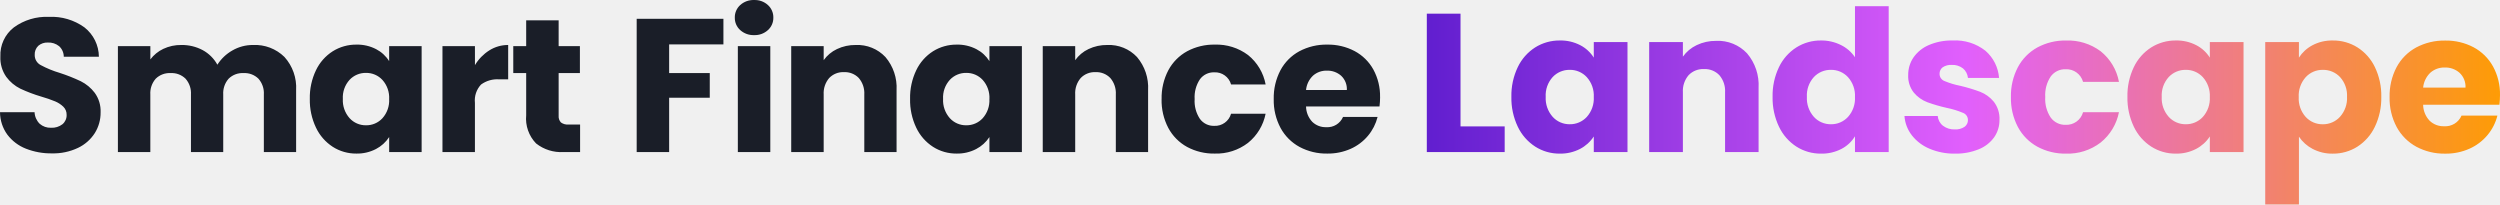
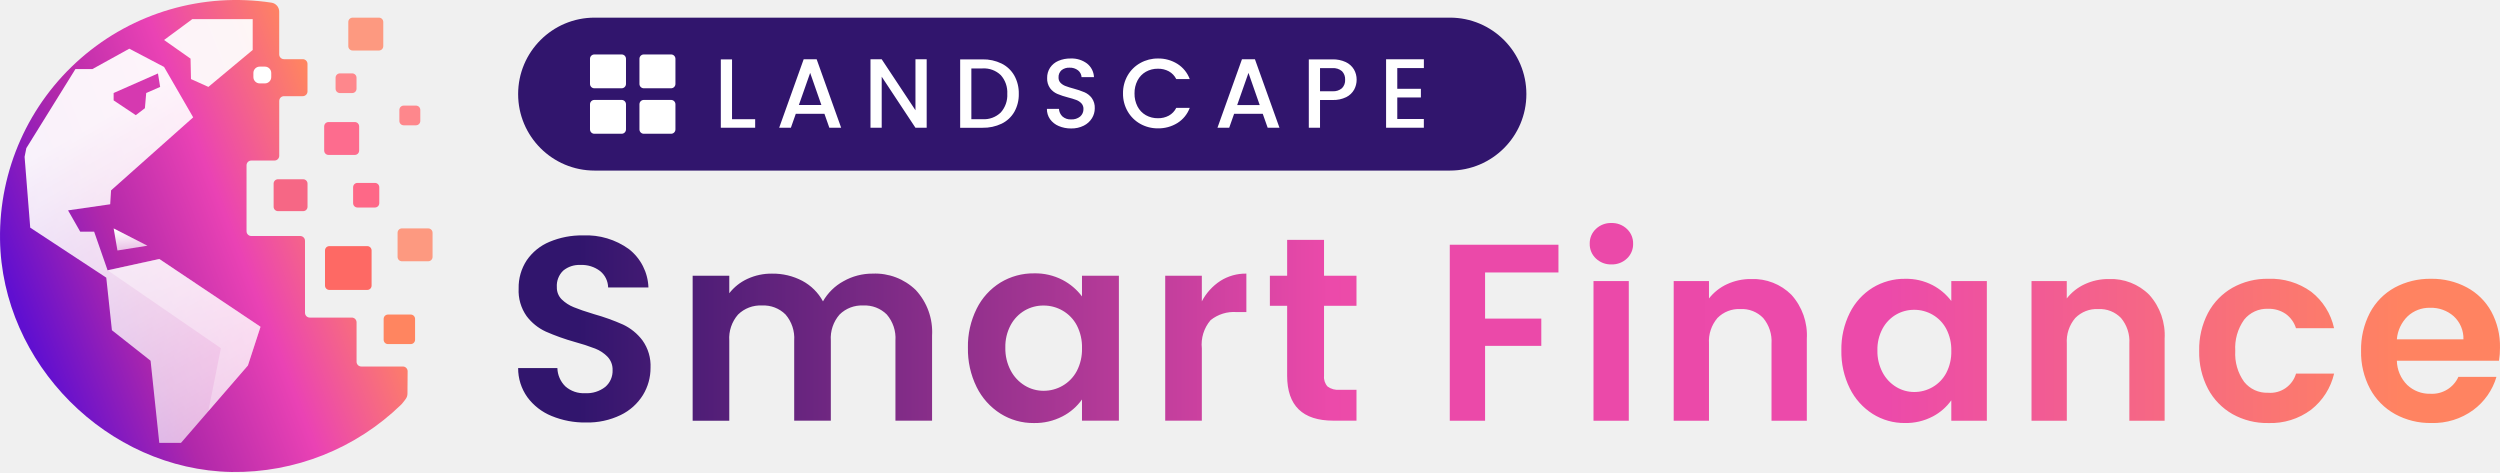
- <svg xmlns="http://www.w3.org/2000/svg" id="logo" width="342.41" height="28.008" viewBox="0 0 342.41 28.008">
+ <svg xmlns="http://www.w3.org/2000/svg" xmlns:xlink="http://www.w3.org/1999/xlink" id="logo" width="287.615" height="54.305" viewBox="0 0 287.615 54.305">
  <defs>
-     <linearGradient id="linear-gradient" y1="0.5" x2="1" y2="0.5" gradientUnits="objectBoundingBox">
-       <stop offset="0" stop-color="#611ecf" />
-       <stop offset="0.502" stop-color="#e15ffd" />
-       <stop offset="1" stop-color="#fe9c05" />
+     <linearGradient id="linear-gradient" x1="0.073" y1="0.5" x2="2.238" y2="0.5" gradientUnits="objectBoundingBox">
+       <stop offset="0" stop-color="#31156d" />
+       <stop offset="0.414" stop-color="#ec4aaa" />
+       <stop offset="1" stop-color="#ff8361" />
+     </linearGradient>
+     <linearGradient id="linear-gradient-2" x1="-0.003" y1="0.762" x2="0.857" y2="0.375" gradientUnits="objectBoundingBox">
+       <stop offset="0.09" stop-color="#600fd0" />
+       <stop offset="0.38" stop-color="#b128aa" />
+       <stop offset="0.67" stop-color="#ea42b4" />
+       <stop offset="1" stop-color="#ff8560" />
+     </linearGradient>
+     <linearGradient id="linear-gradient-3" x1="-28.791" y1="0.379" x2="21.9" y2="0.379" gradientUnits="objectBoundingBox">
+       <stop offset="0" stop-color="#600fd0" />
+       <stop offset="0.49" stop-color="#cd2b8d" />
+       <stop offset="1" stop-color="#ff8560" />
+     </linearGradient>
+     <linearGradient id="linear-gradient-4" x1="0.362" y1="0.134" x2="0.867" y2="1.631" gradientUnits="objectBoundingBox">
+       <stop offset="0.02" stop-color="#fff" />
+       <stop offset="1" stop-color="#fff" stop-opacity="0.502" />
+     </linearGradient>
+     <linearGradient id="linear-gradient-5" x1="0.438" y1="-0.003" x2="0.648" y2="1.59" xlink:href="#linear-gradient-4" />
+     <linearGradient id="linear-gradient-6" x1="0.468" y1="0.103" x2="0.78" y2="1.656" xlink:href="#linear-gradient-4" />
+     <linearGradient id="linear-gradient-7" x1="0.073" y1="0.5" x2="0.904" y2="0.5" gradientUnits="objectBoundingBox">
+       <stop offset="0" stop-color="#eb49a9" />
+       <stop offset="0.414" stop-color="#ec4aaa" />
+       <stop offset="1" stop-color="#ff8361" />
    </linearGradient>
  </defs>
-   <path id="Path_33980" data-name="Path 33980" d="M-182.624.182a9.389,9.389,0,0,1-3.588-.65,5.849,5.849,0,0,1-2.535-1.924,5.256,5.256,0,0,1-1-3.068h4.732a2.378,2.378,0,0,0,.7,1.586,2.224,2.224,0,0,0,1.56.546,2.348,2.348,0,0,0,1.56-.481,1.6,1.6,0,0,0,.572-1.287,1.493,1.493,0,0,0-.455-1.118,3.67,3.67,0,0,0-1.118-.728,17.984,17.984,0,0,0-1.885-.65,20.525,20.525,0,0,1-2.886-1.092A5.332,5.332,0,0,1-188.89-10.3a4.492,4.492,0,0,1-.806-2.782,4.784,4.784,0,0,1,1.846-3.991,7.585,7.585,0,0,1,4.81-1.443,7.673,7.673,0,0,1,4.862,1.443,5.166,5.166,0,0,1,1.976,4.017h-4.81a1.96,1.96,0,0,0-.637-1.443A2.279,2.279,0,0,0-183.2-15a1.876,1.876,0,0,0-1.3.442,1.621,1.621,0,0,0-.494,1.274,1.531,1.531,0,0,0,.832,1.378,13.638,13.638,0,0,0,2.6,1.066A24.045,24.045,0,0,1-178.685-9.7a5.469,5.469,0,0,1,1.911,1.586,4.246,4.246,0,0,1,.806,2.678,5.255,5.255,0,0,1-.793,2.834,5.554,5.554,0,0,1-2.3,2.028A7.877,7.877,0,0,1-182.624.182Zm27.534-14.846a5.738,5.738,0,0,1,4.3,1.638,6.237,6.237,0,0,1,1.6,4.55V0h-4.42V-7.878a3,3,0,0,0-.741-2.171,2.705,2.705,0,0,0-2.041-.767,2.705,2.705,0,0,0-2.041.767,3,3,0,0,0-.741,2.171V0h-4.42V-7.878a3,3,0,0,0-.741-2.171,2.705,2.705,0,0,0-2.041-.767,2.705,2.705,0,0,0-2.041.767,3,3,0,0,0-.741,2.171V0H-173.6V-14.508h4.446v1.82a4.759,4.759,0,0,1,1.768-1.443,5.558,5.558,0,0,1,2.47-.533,6.008,6.008,0,0,1,2.925.7,5.033,5.033,0,0,1,2.015,2,5.844,5.844,0,0,1,2.054-1.95A5.55,5.55,0,0,1-155.09-14.664Zm7.774,7.384a8.671,8.671,0,0,1,.845-3.926,6.3,6.3,0,0,1,2.3-2.6,6.007,6.007,0,0,1,3.25-.91,5.583,5.583,0,0,1,2.691.624,4.6,4.6,0,0,1,1.781,1.638v-2.054H-132V0h-4.446V-2.054a4.8,4.8,0,0,1-1.807,1.638,5.583,5.583,0,0,1-2.691.624,5.9,5.9,0,0,1-3.224-.923,6.378,6.378,0,0,1-2.3-2.626A8.753,8.753,0,0,1-147.316-7.28Zm10.868.026a3.635,3.635,0,0,0-.923-2.626,3,3,0,0,0-2.249-.962,3.019,3.019,0,0,0-2.249.949,3.589,3.589,0,0,0-.923,2.613,3.682,3.682,0,0,0,.923,2.639,2.98,2.98,0,0,0,2.249.975,3,3,0,0,0,2.249-.962A3.635,3.635,0,0,0-136.448-7.254Zm11.752-4.654a6.07,6.07,0,0,1,1.963-2.015,4.78,4.78,0,0,1,2.587-.741v4.706h-1.222a3.746,3.746,0,0,0-2.5.715,3.176,3.176,0,0,0-.832,2.509V0h-4.446V-14.508h4.446Zm14.4,8.138V0h-2.262a5.537,5.537,0,0,1-3.77-1.183,4.889,4.889,0,0,1-1.352-3.861v-5.772h-1.768v-3.692h1.768v-3.536h4.446v3.536h2.912v3.692h-2.912v5.824a1.218,1.218,0,0,0,.312.936,1.523,1.523,0,0,0,1.04.286Zm19.63-14.482v3.51H-98.1v3.926h5.564v3.38H-98.1V0h-4.446V-18.252Zm4.212,2.236a2.7,2.7,0,0,1-1.911-.689,2.233,2.233,0,0,1-.741-1.7,2.262,2.262,0,0,1,.741-1.729,2.7,2.7,0,0,1,1.911-.689,2.659,2.659,0,0,1,1.885.689,2.262,2.262,0,0,1,.741,1.729,2.233,2.233,0,0,1-.741,1.7A2.659,2.659,0,0,1-86.45-16.016Zm2.21,1.508V0h-4.446V-14.508Zm11.7-.156a5.265,5.265,0,0,1,4.069,1.651A6.44,6.44,0,0,1-66.95-8.476V0h-4.42V-7.878a3.184,3.184,0,0,0-.754-2.262,2.644,2.644,0,0,0-2.028-.806,2.644,2.644,0,0,0-2.028.806,3.184,3.184,0,0,0-.754,2.262V0H-81.38V-14.508h4.446v1.924a4.691,4.691,0,0,1,1.82-1.521A5.786,5.786,0,0,1-72.54-14.664ZM-65.1-7.28a8.671,8.671,0,0,1,.845-3.926,6.3,6.3,0,0,1,2.3-2.6,6.007,6.007,0,0,1,3.25-.91,5.583,5.583,0,0,1,2.691.624,4.6,4.6,0,0,1,1.781,1.638v-2.054h4.446V0h-4.446V-2.054A4.8,4.8,0,0,1-56.043-.416a5.583,5.583,0,0,1-2.691.624,5.9,5.9,0,0,1-3.224-.923,6.378,6.378,0,0,1-2.3-2.626A8.753,8.753,0,0,1-65.1-7.28Zm10.868.026a3.635,3.635,0,0,0-.923-2.626,3,3,0,0,0-2.249-.962,3.019,3.019,0,0,0-2.249.949A3.589,3.589,0,0,0-60.58-7.28a3.682,3.682,0,0,0,.923,2.639,2.98,2.98,0,0,0,2.249.975,3,3,0,0,0,2.249-.962A3.635,3.635,0,0,0-54.236-7.254Zm16.146-7.41a5.265,5.265,0,0,1,4.069,1.651A6.44,6.44,0,0,1-32.5-8.476V0h-4.42V-7.878a3.184,3.184,0,0,0-.754-2.262,2.644,2.644,0,0,0-2.028-.806,2.644,2.644,0,0,0-2.028.806,3.184,3.184,0,0,0-.754,2.262V0H-46.93V-14.508h4.446v1.924a4.691,4.691,0,0,1,1.82-1.521A5.786,5.786,0,0,1-38.09-14.664Zm7.436,7.41a8.118,8.118,0,0,1,.923-3.952,6.411,6.411,0,0,1,2.574-2.6,7.707,7.707,0,0,1,3.783-.91,7.193,7.193,0,0,1,4.563,1.43,6.747,6.747,0,0,1,2.405,4.03h-4.732a2.277,2.277,0,0,0-2.314-1.664,2.332,2.332,0,0,0-1.95.949,4.39,4.39,0,0,0-.728,2.717A4.39,4.39,0,0,0-25.4-4.537a2.332,2.332,0,0,0,1.95.949,2.277,2.277,0,0,0,2.314-1.664h4.732a6.811,6.811,0,0,1-2.418,4A7.119,7.119,0,0,1-23.374.208,7.707,7.707,0,0,1-27.157-.7a6.411,6.411,0,0,1-2.574-2.6A8.118,8.118,0,0,1-30.654-7.254Zm29.926-.26A11.143,11.143,0,0,1-.806-6.24H-10.868a3.14,3.14,0,0,0,.858,2.106,2.623,2.623,0,0,0,1.9.728A2.336,2.336,0,0,0-5.8-4.81h4.732A6.493,6.493,0,0,1-2.379-2.236,6.574,6.574,0,0,1-4.758-.442a7.641,7.641,0,0,1-3.2.65,7.782,7.782,0,0,1-3.8-.91,6.473,6.473,0,0,1-2.6-2.6,8.027,8.027,0,0,1-.936-3.952,8.118,8.118,0,0,1,.923-3.952,6.389,6.389,0,0,1,2.587-2.6,7.837,7.837,0,0,1,3.822-.91,7.758,7.758,0,0,1,3.744.884A6.347,6.347,0,0,1-1.651-11.31,7.6,7.6,0,0,1-.728-7.514ZM-5.278-8.5a2.489,2.489,0,0,0-.78-1.95,2.806,2.806,0,0,0-1.95-.7,2.754,2.754,0,0,0-1.911.689A3.129,3.129,0,0,0-10.868-8.5Z" transform="translate(189.748 20.826)" fill="#1a1e28" />
-   <path id="Path_33977" data-name="Path 33977" d="M6.291-3.51h6.048V0H1.674V-18.954H6.291Zm6.966-4.05a9,9,0,0,1,.878-4.077,6.545,6.545,0,0,1,2.389-2.7,6.238,6.238,0,0,1,3.375-.945,5.8,5.8,0,0,1,2.795.648,4.773,4.773,0,0,1,1.849,1.7v-2.133H29.16V0H24.543V-2.133a4.986,4.986,0,0,1-1.876,1.7,5.8,5.8,0,0,1-2.794.648,6.126,6.126,0,0,1-3.348-.959A6.623,6.623,0,0,1,14.135-3.47,9.09,9.09,0,0,1,13.257-7.56Zm11.286.027a3.775,3.775,0,0,0-.958-2.727,3.114,3.114,0,0,0-2.335-1,3.135,3.135,0,0,0-2.336.986,3.727,3.727,0,0,0-.958,2.713,3.823,3.823,0,0,0,.958,2.74,3.1,3.1,0,0,0,2.336,1.012,3.114,3.114,0,0,0,2.335-1A3.775,3.775,0,0,0,24.543-7.533Zm16.767-7.7a5.467,5.467,0,0,1,4.226,1.715A6.687,6.687,0,0,1,47.115-8.8V0h-4.59V-8.181a3.306,3.306,0,0,0-.783-2.349,2.745,2.745,0,0,0-2.106-.837,2.745,2.745,0,0,0-2.106.837,3.306,3.306,0,0,0-.783,2.349V0H32.13V-15.066h4.617v2a4.871,4.871,0,0,1,1.89-1.58A6.009,6.009,0,0,1,41.31-15.228ZM49.032-7.56a9,9,0,0,1,.877-4.077,6.545,6.545,0,0,1,2.389-2.7,6.238,6.238,0,0,1,3.375-.945,5.928,5.928,0,0,1,2.714.621,4.945,4.945,0,0,1,1.931,1.674V-19.98h4.617V0H60.318V-2.16A4.7,4.7,0,0,1,58.469-.432a5.8,5.8,0,0,1-2.795.648A6.173,6.173,0,0,1,52.3-.743,6.623,6.623,0,0,1,49.91-3.47,9.09,9.09,0,0,1,49.032-7.56Zm11.286.027a3.775,3.775,0,0,0-.958-2.727,3.114,3.114,0,0,0-2.335-1,3.135,3.135,0,0,0-2.336.986A3.727,3.727,0,0,0,53.73-7.56a3.823,3.823,0,0,0,.958,2.74,3.1,3.1,0,0,0,2.336,1.012,3.114,3.114,0,0,0,2.335-1A3.775,3.775,0,0,0,60.318-7.533ZM74.007.216a8.588,8.588,0,0,1-3.483-.675,6,6,0,0,1-2.43-1.85,4.865,4.865,0,0,1-1-2.632h4.563A1.856,1.856,0,0,0,72.374-3.6a2.518,2.518,0,0,0,1.606.5,2.207,2.207,0,0,0,1.337-.351,1.117,1.117,0,0,0,.472-.945,1.038,1.038,0,0,0-.675-.972A11.491,11.491,0,0,0,72.9-6.048a21.489,21.489,0,0,1-2.687-.783,4.463,4.463,0,0,1-1.836-1.31,3.6,3.6,0,0,1-.77-2.417,4.193,4.193,0,0,1,.715-2.389,4.917,4.917,0,0,1,2.092-1.7,7.821,7.821,0,0,1,3.294-.634,6.63,6.63,0,0,1,4.468,1.4,5.463,5.463,0,0,1,1.876,3.726H75.789a1.933,1.933,0,0,0-.688-1.31,2.341,2.341,0,0,0-1.525-.472,2.042,2.042,0,0,0-1.242.324,1.08,1.08,0,0,0-.432.918,1.038,1.038,0,0,0,.688.972,11.027,11.027,0,0,0,2.146.648,22.761,22.761,0,0,1,2.727.823A4.561,4.561,0,0,1,79.326-6.9a3.756,3.756,0,0,1,.783,2.5,4.076,4.076,0,0,1-.729,2.376A4.776,4.776,0,0,1,77.261-.378,8.233,8.233,0,0,1,74.007.216Zm7.668-7.749a8.43,8.43,0,0,1,.959-4.1,6.657,6.657,0,0,1,2.673-2.7,8,8,0,0,1,3.929-.945A7.469,7.469,0,0,1,93.973-13.8a7.006,7.006,0,0,1,2.5,4.185H91.557a2.365,2.365,0,0,0-2.4-1.728,2.422,2.422,0,0,0-2.025.985,4.559,4.559,0,0,0-.756,2.821,4.559,4.559,0,0,0,.756,2.822,2.422,2.422,0,0,0,2.025.986,2.365,2.365,0,0,0,2.4-1.728h4.914A7.073,7.073,0,0,1,93.96-1.3,7.393,7.393,0,0,1,89.235.216a8,8,0,0,1-3.929-.945,6.657,6.657,0,0,1-2.673-2.7A8.43,8.43,0,0,1,81.675-7.533ZM97.632-7.56a9,9,0,0,1,.878-4.077,6.545,6.545,0,0,1,2.39-2.7,6.238,6.238,0,0,1,3.375-.945,5.8,5.8,0,0,1,2.794.648,4.773,4.773,0,0,1,1.85,1.7v-2.133h4.617V0h-4.617V-2.133a4.986,4.986,0,0,1-1.876,1.7,5.8,5.8,0,0,1-2.795.648A6.126,6.126,0,0,1,100.9-.743a6.623,6.623,0,0,1-2.39-2.727A9.09,9.09,0,0,1,97.632-7.56Zm11.286.027a3.775,3.775,0,0,0-.958-2.727,3.114,3.114,0,0,0-2.336-1,3.135,3.135,0,0,0-2.336.986,3.727,3.727,0,0,0-.958,2.713,3.823,3.823,0,0,0,.958,2.74,3.1,3.1,0,0,0,2.336,1.012,3.114,3.114,0,0,0,2.336-1A3.775,3.775,0,0,0,108.918-7.533Zm12.2-5.4a5.012,5.012,0,0,1,1.863-1.7,5.719,5.719,0,0,1,2.781-.648,6.238,6.238,0,0,1,3.375.945,6.545,6.545,0,0,1,2.389,2.7,9,9,0,0,1,.878,4.077,9.09,9.09,0,0,1-.878,4.09,6.623,6.623,0,0,1-2.389,2.727,6.173,6.173,0,0,1-3.375.959A5.739,5.739,0,0,1,123-.432a5.074,5.074,0,0,1-1.877-1.674V7.182h-4.617V-15.066h4.617ZM127.71-7.56a3.727,3.727,0,0,0-.958-2.713,3.166,3.166,0,0,0-2.363-.986,3.114,3.114,0,0,0-2.335,1,3.775,3.775,0,0,0-.959,2.727,3.775,3.775,0,0,0,.959,2.727,3.114,3.114,0,0,0,2.335,1,3.137,3.137,0,0,0,2.349-1.012A3.792,3.792,0,0,0,127.71-7.56ZM148.662-7.8a11.571,11.571,0,0,1-.081,1.323H138.132a3.261,3.261,0,0,0,.891,2.187,2.723,2.723,0,0,0,1.971.756,2.426,2.426,0,0,0,2.4-1.458h4.914a6.743,6.743,0,0,1-1.363,2.673,6.827,6.827,0,0,1-2.471,1.863,7.935,7.935,0,0,1-3.321.675,8.081,8.081,0,0,1-3.942-.945,6.722,6.722,0,0,1-2.7-2.7,8.336,8.336,0,0,1-.972-4.1,8.431,8.431,0,0,1,.958-4.1,6.635,6.635,0,0,1,2.687-2.7,8.138,8.138,0,0,1,3.969-.945,8.056,8.056,0,0,1,3.888.918,6.592,6.592,0,0,1,2.66,2.619A7.893,7.893,0,0,1,148.662-7.8Zm-4.725-1.026a2.585,2.585,0,0,0-.81-2.025,2.914,2.914,0,0,0-2.025-.729,2.86,2.86,0,0,0-1.984.715,3.249,3.249,0,0,0-.986,2.039Z" transform="translate(193.748 20.826)" fill="url(#linear-gradient)" />
+   <path id="Path_34022" data-name="Path 34022" d="M-70.2,20.747a9.98,9.98,0,0,1-3.959-.753,6.5,6.5,0,0,1-2.785-2.167A5.707,5.707,0,0,1-78,14.485h4.515a3.066,3.066,0,0,0,.918,2.107,3.175,3.175,0,0,0,2.273.783,3.447,3.447,0,0,0,2.318-.722,2.41,2.41,0,0,0,.843-1.927,2.139,2.139,0,0,0-.572-1.535,4.007,4.007,0,0,0-1.43-.948,23.661,23.661,0,0,0-2.363-.768,25.309,25.309,0,0,1-3.326-1.189,5.826,5.826,0,0,1-2.2-1.776,5.062,5.062,0,0,1-.918-3.176,5.678,5.678,0,0,1,.933-3.251A5.935,5.935,0,0,1-74.388-.04a9.528,9.528,0,0,1,3.853-.738A8.359,8.359,0,0,1-65.252.8a5.859,5.859,0,0,1,2.243,4.41h-4.636a2.493,2.493,0,0,0-.918-1.881,3.459,3.459,0,0,0-2.273-.707,2.882,2.882,0,0,0-1.972.647,2.408,2.408,0,0,0-.738,1.912,1.9,1.9,0,0,0,.557,1.4,4.247,4.247,0,0,0,1.385.9q.828.346,2.333.8a24.508,24.508,0,0,1,3.341,1.2A6,6,0,0,1-63.7,11.294a5.017,5.017,0,0,1,.933,3.161,5.946,5.946,0,0,1-.873,3.131,6.163,6.163,0,0,1-2.559,2.3A8.727,8.727,0,0,1-70.2,20.747ZM-37.211,3.618A6.7,6.7,0,0,1-32.259,5.5a7.1,7.1,0,0,1,1.881,5.253v9.783h-4.214V11.324a4.166,4.166,0,0,0-.993-3,3.572,3.572,0,0,0-2.709-1.039,3.622,3.622,0,0,0-2.724,1.039,4.128,4.128,0,0,0-1.008,3v9.212h-4.214V11.324a4.166,4.166,0,0,0-.993-3,3.572,3.572,0,0,0-2.709-1.039A3.661,3.661,0,0,0-52.7,8.329a4.128,4.128,0,0,0-1.008,3v9.212h-4.214V3.859h4.214V5.876A5.609,5.609,0,0,1-51.615,4.22a6.527,6.527,0,0,1,2.815-.6,7.24,7.24,0,0,1,3.492.828A5.8,5.8,0,0,1-42.93,6.809a6.038,6.038,0,0,1,2.363-2.318A6.727,6.727,0,0,1-37.211,3.618Zm10.957,8.519a9.652,9.652,0,0,1,1.008-4.485,7.391,7.391,0,0,1,2.739-3.01,7.293,7.293,0,0,1,3.868-1.054,6.8,6.8,0,0,1,3.266.753,6.627,6.627,0,0,1,2.243,1.9V3.859h4.244V20.536h-4.244V18.1a6.269,6.269,0,0,1-2.243,1.942,6.862,6.862,0,0,1-3.3.768,7.087,7.087,0,0,1-3.838-1.084,7.584,7.584,0,0,1-2.739-3.055A9.813,9.813,0,0,1-26.253,12.137Zm13.125.06a5.406,5.406,0,0,0-.6-2.634,4.245,4.245,0,0,0-1.626-1.686,4.345,4.345,0,0,0-2.2-.587,4.268,4.268,0,0,0-2.167.572,4.307,4.307,0,0,0-1.61,1.671,5.234,5.234,0,0,0-.617,2.6,5.406,5.406,0,0,0,.617,2.634A4.443,4.443,0,0,0-19.706,16.5a4.129,4.129,0,0,0,2.152.6,4.345,4.345,0,0,0,2.2-.587,4.245,4.245,0,0,0,1.626-1.686A5.406,5.406,0,0,0-13.129,12.2ZM.658,6.809A6.262,6.262,0,0,1,2.781,4.461a5.412,5.412,0,0,1,3-.843V8.043H4.662a4.269,4.269,0,0,0-3,.933A4.3,4.3,0,0,0,.658,12.227v8.308H-3.556V3.859H.658Zm14.058.512v8.068a1.594,1.594,0,0,0,.406,1.219,2,2,0,0,0,1.37.376h1.957v3.552H15.8q-5.328,0-5.328-5.178V7.321H8.485V3.859h1.987V-.265h4.244V3.859h3.733V7.321Z" transform="translate(137.609 27.86)" fill="url(#linear-gradient)" />
+   <rect id="Rectangle_7585" data-name="Rectangle 7585" width="7.807" height="7.341" rx="3.67" transform="translate(12.803 41.326)" fill="#fe915d" />
+   <path id="Path_33986" data-name="Path 33986" d="M63.876,55.966H59.1a.548.548,0,0,1-.548-.548V50.883A.548.548,0,0,0,58,50.335H53.168a.548.548,0,0,1-.548-.548V41.5a.548.548,0,0,0-.548-.548H46.442a.548.548,0,0,1-.548-.548V32.818a.548.548,0,0,1,.548-.548h2.666a.548.548,0,0,0,.548-.548v-6.31a.548.548,0,0,1,.548-.548h2.156a.548.548,0,0,0,.548-.548V21.155a.548.548,0,0,0-.548-.548H50.2a.548.548,0,0,1-.548-.548V15.142a1.045,1.045,0,0,0-.883-1.035A27.167,27.167,0,0,0,17.534,41.343c.2,14.282,12.349,26.49,26.631,26.757A27.441,27.441,0,0,0,63.7,60.334a5.222,5.222,0,0,0,.391-.479l.117-.157a1.018,1.018,0,0,0,.2-.6l.019-2.586a.548.548,0,0,0-.548-.548Z" transform="translate(-17.531 -13.8)" fill="url(#linear-gradient-2)" />
+   <path id="Path_33987" data-name="Path 33987" d="M203.005,390.05h-.925C202.39,390.056,202.7,390.054,203.005,390.05Z" transform="translate(-175.446 -335.75)" fill="url(#linear-gradient-3)" />
+   <rect id="Rectangle_7579" data-name="Rectangle 7579" width="4.024" height="3.783" rx="0.5" transform="translate(40.07 2.029)" fill="#fd9980" />
+   <rect id="Rectangle_7643" data-name="Rectangle 7643" width="4.024" height="3.783" rx="0.5" transform="translate(45.74 26.276)" fill="#fd9980" />
+   <g id="Group_57494" data-name="Group 57494" transform="translate(0)">
+     <rect id="Rectangle_7613" data-name="Rectangle 7613" width="115.995" height="17.595" rx="8.797" transform="translate(59.609 2.029)" fill="#31156d" />
+     <path id="Path_34024" data-name="Path 34024" d="M-37.946-.759h2.661V.226h-3.951V-7.642h1.291Zm10.631-.623H-30.61L-31.176.226h-1.347l2.819-7.88h1.494l2.819,7.88h-1.359Zm-.351-1.008-1.291-3.7-1.3,3.7ZM-15.552.226h-1.291l-3.883-5.876V.226h-1.291v-7.88h1.291l3.883,5.865V-7.653h1.291Zm6.419-7.869a4.792,4.792,0,0,1,2.2.481A3.442,3.442,0,0,1-5.47-5.78a4.155,4.155,0,0,1,.515,2.1A4.061,4.061,0,0,1-5.47-1.6,3.4,3.4,0,0,1-6.93-.243a4.889,4.889,0,0,1-2.2.47H-11.7V-7.642Zm0,6.884A2.772,2.772,0,0,0-7.021-1.54a2.981,2.981,0,0,0,.742-2.14,2.977,2.977,0,0,0-.742-2.145A2.784,2.784,0,0,0-9.133-6.6h-1.279V-.759ZM1.068.306A3.524,3.524,0,0,1-.358.028a2.341,2.341,0,0,1-1-.787,2,2,0,0,1-.362-1.189H-.336a1.313,1.313,0,0,0,.4.872,1.4,1.4,0,0,0,1,.34A1.508,1.508,0,0,0,2.11-1.07a1.108,1.108,0,0,0,.374-.866.909.909,0,0,0-.232-.645,1.553,1.553,0,0,0-.577-.385,8.707,8.707,0,0,0-.957-.294A8.964,8.964,0,0,1-.534-3.674a2.067,2.067,0,0,1-.821-.651A1.881,1.881,0,0,1-1.694-5.5a2.093,2.093,0,0,1,.34-1.189A2.17,2.17,0,0,1-.4-7.472a3.456,3.456,0,0,1,1.415-.272,2.949,2.949,0,0,1,1.874.572A2.109,2.109,0,0,1,3.695-5.6H2.268a1.086,1.086,0,0,0-.4-.776,1.484,1.484,0,0,0-.991-.311A1.374,1.374,0,0,0-.036-6.4a1.051,1.051,0,0,0-.345.855.827.827,0,0,0,.221.594,1.559,1.559,0,0,0,.56.368,8.7,8.7,0,0,0,.928.294,9.692,9.692,0,0,1,1.274.43A2.12,2.12,0,0,1,3.44-3.2,1.9,1.9,0,0,1,3.786-2,2.148,2.148,0,0,1,3.463-.872a2.328,2.328,0,0,1-.94.855A3.1,3.1,0,0,1,1.068.306ZM7.035-3.725A4.019,4.019,0,0,1,7.573-5.8,3.829,3.829,0,0,1,9.033-7.229a4.076,4.076,0,0,1,2.021-.515,4.106,4.106,0,0,1,2.236.617,3.513,3.513,0,0,1,1.421,1.749H13.16a2.08,2.08,0,0,0-.849-.889,2.558,2.558,0,0,0-1.257-.3,2.746,2.746,0,0,0-1.393.351,2.459,2.459,0,0,0-.957,1,3.12,3.12,0,0,0-.345,1.494,3.153,3.153,0,0,0,.345,1.5,2.451,2.451,0,0,0,.957,1,2.746,2.746,0,0,0,1.393.351,2.558,2.558,0,0,0,1.257-.3,2.08,2.08,0,0,0,.849-.889h1.551A3.484,3.484,0,0,1,13.29-.317a4.134,4.134,0,0,1-2.236.611A4.067,4.067,0,0,1,9.027-.221,3.841,3.841,0,0,1,7.573-1.653,4.019,4.019,0,0,1,7.035-3.725ZM23.112-1.381H19.817L19.251.226H17.9l2.819-7.88h1.494L25.036.226H23.678Zm-.351-1.008-1.291-3.7-1.3,3.7ZM33.913-5.3a2.376,2.376,0,0,1-.283,1.132,2.121,2.121,0,0,1-.906.866,3.362,3.362,0,0,1-1.6.334H29.7V.226H28.41V-7.642h2.717a3.431,3.431,0,0,1,1.534.311,2.165,2.165,0,0,1,.94.843A2.31,2.31,0,0,1,33.913-5.3ZM31.127-3.974a1.523,1.523,0,0,0,1.1-.351,1.292,1.292,0,0,0,.362-.974,1.308,1.308,0,0,0-.362-.985,1.523,1.523,0,0,0-1.1-.351H29.7v2.661Zm7.461-2.672v2.389h2.717v1H38.588V-.781h3.057V.226H37.3v-7.88h4.348v1.008Z" transform="translate(122.163 14.473)" fill="#fff" />
+     <rect id="Rectangle_7638" data-name="Rectangle 7638" width="4.141" height="3.893" rx="0.5" transform="translate(67.877 6.264)" fill="#fff" />
+     <rect id="Rectangle_7641" data-name="Rectangle 7641" width="4.141" height="3.893" rx="0.5" transform="translate(67.877 11.496)" fill="#fff" />
+     <rect id="Rectangle_7639" data-name="Rectangle 7639" width="4.141" height="3.893" rx="0.5" transform="translate(73.566 6.264)" fill="#fff" />
+     <rect id="Rectangle_7640" data-name="Rectangle 7640" width="4.141" height="3.893" rx="0.5" transform="translate(73.566 11.496)" fill="#fff" />
+   </g>
+   <rect id="Rectangle_7580" data-name="Rectangle 7580" width="4.024" height="3.783" rx="0.5" transform="translate(37.295 14.041)" fill="#fd6c8e" />
+   <rect id="Rectangle_7581" data-name="Rectangle 7581" width="5.361" height="5.041" rx="0.5" transform="translate(37.39 28.315)" fill="#fe6964" />
+   <rect id="Rectangle_7582" data-name="Rectangle 7582" width="3.615" height="3.399" rx="0.5" transform="translate(44.137 36.188)" fill="#ff8560" />
+   <rect id="Rectangle_7586" data-name="Rectangle 7586" width="3.011" height="2.832" rx="0.5" transform="translate(40.624 21.042)" fill="#fe6887" />
+   <rect id="Rectangle_7587" data-name="Rectangle 7587" width="3.901" height="3.667" rx="0.5" transform="translate(31.479 20.623)" fill="#f66785" />
+   <rect id="Rectangle_7591" data-name="Rectangle 7591" width="2.41" height="2.267" rx="0.5" transform="translate(38.607 8.441)" fill="#fe878c" />
+   <rect id="Rectangle_7642" data-name="Rectangle 7642" width="2.41" height="2.267" rx="0.5" transform="translate(45.945 12.149)" fill="#fe878c" />
+   <path id="Path_33988" data-name="Path 33988" d="M148.3,31.459l3.249-2.4H158.5v3.547l-5.1,4.249-2-.9-.051-2.35Z" transform="translate(-129.427 -26.858)" fill="#fefefe" opacity="0.94" />
+   <path id="Path_33989" data-name="Path 33989" d="M42.976,54.958h1.951l4.249-2.348,4,2.1,3.35,5.8-9.447,8.4-.1,1.6-4.849.7,1.4,2.449h1.6l1.55,4.449,5.947-1.3,11.647,7.8-1.449,4.448-7.7,8.9h-2.5l-1-9.447L47.176,85l-.649-6.048L37.779,73.2l-.649-8.148.2-1Z" transform="translate(-34.301 -47.009)" opacity="0.94" fill="url(#linear-gradient-4)" />
+   <rect id="Rectangle_7592" data-name="Rectangle 7592" width="2.055" height="1.932" rx="0.73" transform="translate(29.151 7.664)" fill="#fff" />
+   <path id="Path_33990" data-name="Path 33990" d="M108.13,195.87l3.885,1.992-3.449.55Z" transform="translate(-95.055 -169.594)" fill="url(#linear-gradient-5)" />
+   <path id="Path_33991" data-name="Path 33991" d="M103.28,221.53l13.038,8.967-1.442,7.236,4.549-5.258,1.449-4.448-11.647-7.8Z" transform="translate(-90.905 -190.438)" opacity="0.39" fill="url(#linear-gradient-6)" />
+   <path id="Path_33992" data-name="Path 33992" d="M113.219,72.35l-5.1,2.25Z" transform="translate(-95.047 -63.901)" />
+   <path id="Path_33993" data-name="Path 33993" d="M113.479,73.9l-.251-1.549-5.1,2.249v.85l2.549,1.7,1.049-.8.15-1.749Z" transform="translate(-95.055 -63.901)" fill="#d639b0" />
+   <path id="Path_34023" data-name="Path 34023" d="M650.821-13.185v3.191h-8.442v5.309h6.469v3.133h-6.469V7.063h-4.061V-13.185Zm6.092,2.263a2.475,2.475,0,0,1-1.784-.682,2.256,2.256,0,0,1-.711-1.7,2.256,2.256,0,0,1,.711-1.7,2.475,2.475,0,0,1,1.784-.682A2.475,2.475,0,0,1,658.7-15a2.256,2.256,0,0,1,.711,1.7,2.256,2.256,0,0,1-.711,1.7A2.475,2.475,0,0,1,656.913-10.922Zm2,1.915V7.063h-4.061V-9.008Zm14.07-.232a6.2,6.2,0,0,1,4.641,1.813,6.941,6.941,0,0,1,1.77,5.062V7.063h-4.061V-1.813a4.167,4.167,0,0,0-.957-2.944,3.39,3.39,0,0,0-2.611-1.03,3.474,3.474,0,0,0-2.654,1.03,4.128,4.128,0,0,0-.972,2.944V7.063h-4.061V-9.008h4.061v2a5.61,5.61,0,0,1,2.074-1.639A6.416,6.416,0,0,1,672.984-9.24Zm10.385,8.21a9.3,9.3,0,0,1,.972-4.322,7.122,7.122,0,0,1,2.64-2.9,7.028,7.028,0,0,1,3.728-1.015,6.548,6.548,0,0,1,3.147.725,6.386,6.386,0,0,1,2.161,1.828V-9.008h4.09V7.063h-4.09V4.714a6.041,6.041,0,0,1-2.161,1.871,6.612,6.612,0,0,1-3.177.74,6.83,6.83,0,0,1-3.7-1.044,7.308,7.308,0,0,1-2.64-2.944A9.457,9.457,0,0,1,683.369-1.03Zm12.648.058a5.21,5.21,0,0,0-.58-2.538,4.09,4.09,0,0,0-1.567-1.625,4.187,4.187,0,0,0-2.118-.566,4.113,4.113,0,0,0-2.089.551,4.151,4.151,0,0,0-1.552,1.61,5.043,5.043,0,0,0-.595,2.509,5.209,5.209,0,0,0,.595,2.538,4.281,4.281,0,0,0,1.567,1.668,3.979,3.979,0,0,0,2.074.58,4.187,4.187,0,0,0,2.118-.566,4.09,4.09,0,0,0,1.567-1.625A5.21,5.21,0,0,0,696.017-.972ZM714.148-9.24a6.2,6.2,0,0,1,4.641,1.813,6.941,6.941,0,0,1,1.77,5.062V7.063H716.5V-1.813a4.167,4.167,0,0,0-.957-2.944,3.39,3.39,0,0,0-2.611-1.03,3.474,3.474,0,0,0-2.654,1.03,4.127,4.127,0,0,0-.972,2.944V7.063h-4.061V-9.008H709.3v2a5.611,5.611,0,0,1,2.074-1.639A6.417,6.417,0,0,1,714.148-9.24ZM724.533-.972a9.016,9.016,0,0,1,1.015-4.366,7.257,7.257,0,0,1,2.814-2.9,8.141,8.141,0,0,1,4.119-1.03,7.919,7.919,0,0,1,4.946,1.494,7.267,7.267,0,0,1,2.625,4.192h-4.38A3.2,3.2,0,0,0,734.5-5.222a3.411,3.411,0,0,0-2.045-.595A3.35,3.35,0,0,0,729.7-4.555a5.585,5.585,0,0,0-1.015,3.583A5.534,5.534,0,0,0,729.7,2.581a3.35,3.35,0,0,0,2.756,1.262,3.08,3.08,0,0,0,3.22-2.2h4.38a7.414,7.414,0,0,1-2.64,4.148,7.779,7.779,0,0,1-4.932,1.537,8.142,8.142,0,0,1-4.119-1.03,7.257,7.257,0,0,1-2.814-2.9A9.016,9.016,0,0,1,724.533-.972Zm34.608-.377a9.186,9.186,0,0,1-.116,1.508H747.277a4.034,4.034,0,0,0,1.189,2.785,3.733,3.733,0,0,0,2.669,1.015,3.316,3.316,0,0,0,3.22-1.944h4.38a7.321,7.321,0,0,1-2.669,3.815,7.791,7.791,0,0,1-4.844,1.494,8.383,8.383,0,0,1-4.163-1.03,7.249,7.249,0,0,1-2.872-2.915,8.935,8.935,0,0,1-1.03-4.351,9.1,9.1,0,0,1,1.015-4.38,7.084,7.084,0,0,1,2.843-2.9,8.516,8.516,0,0,1,4.206-1.015,8.449,8.449,0,0,1,4.1.986A6.965,6.965,0,0,1,758.141-5.5,8.389,8.389,0,0,1,759.141-1.349Zm-4.206-.957a3.464,3.464,0,0,0-1.117-2.654,3.922,3.922,0,0,0-2.713-.972,3.646,3.646,0,0,0-2.582.972,4.167,4.167,0,0,0-1.248,2.654Z" transform="translate(-471.527 41.342)" fill="url(#linear-gradient-7)" />
</svg>
